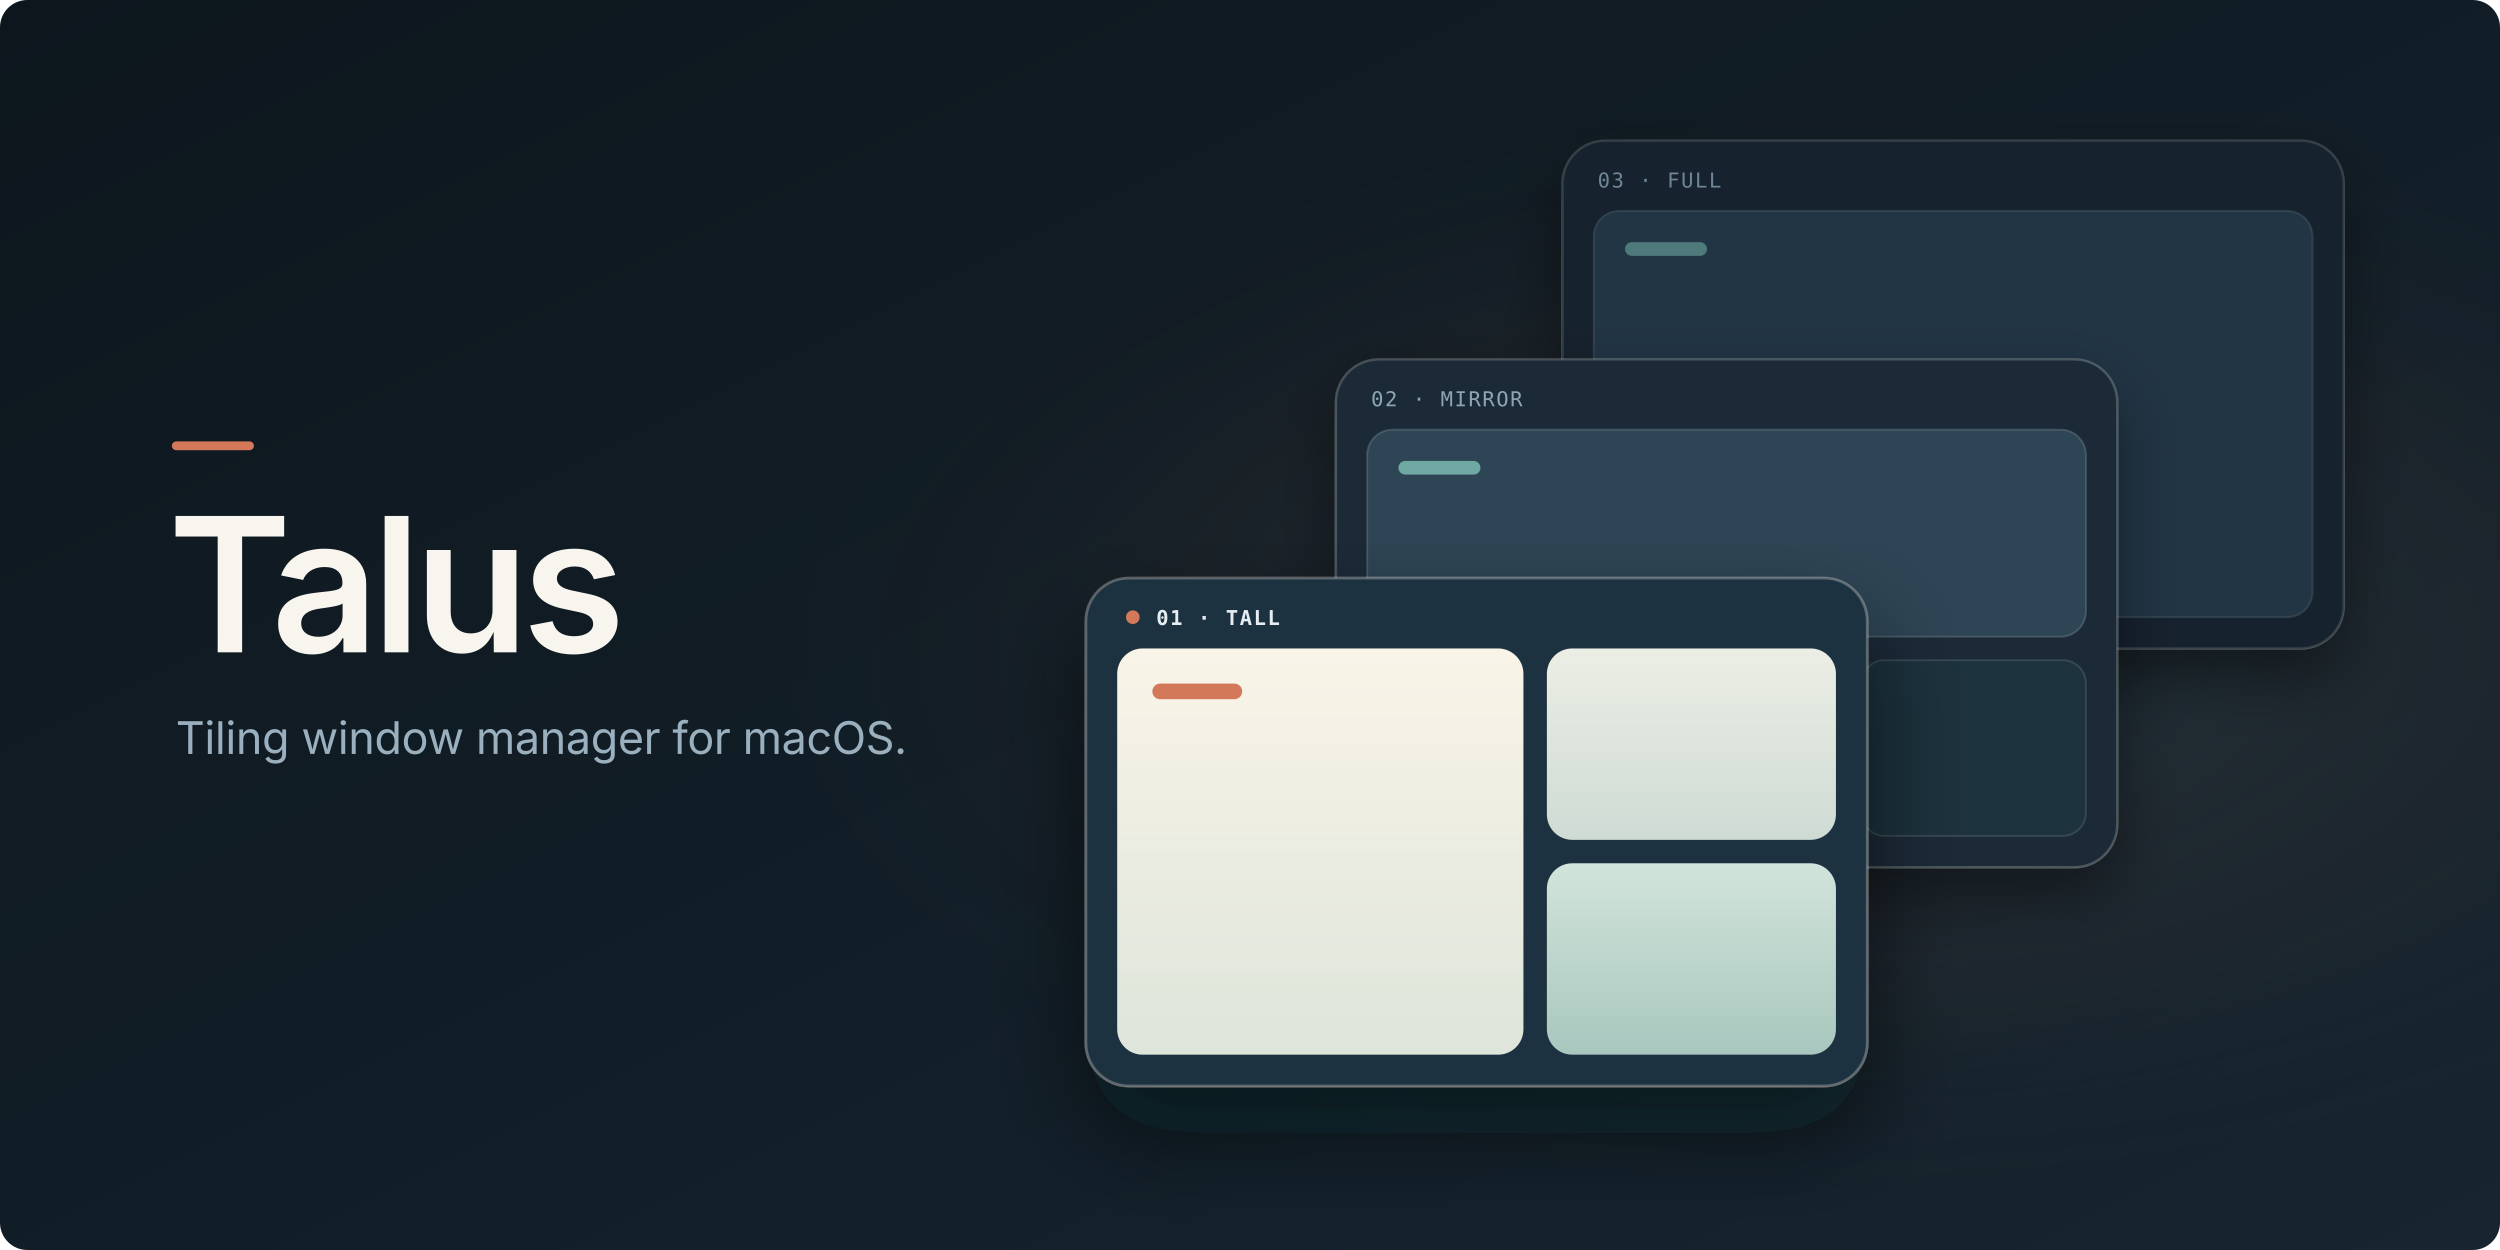
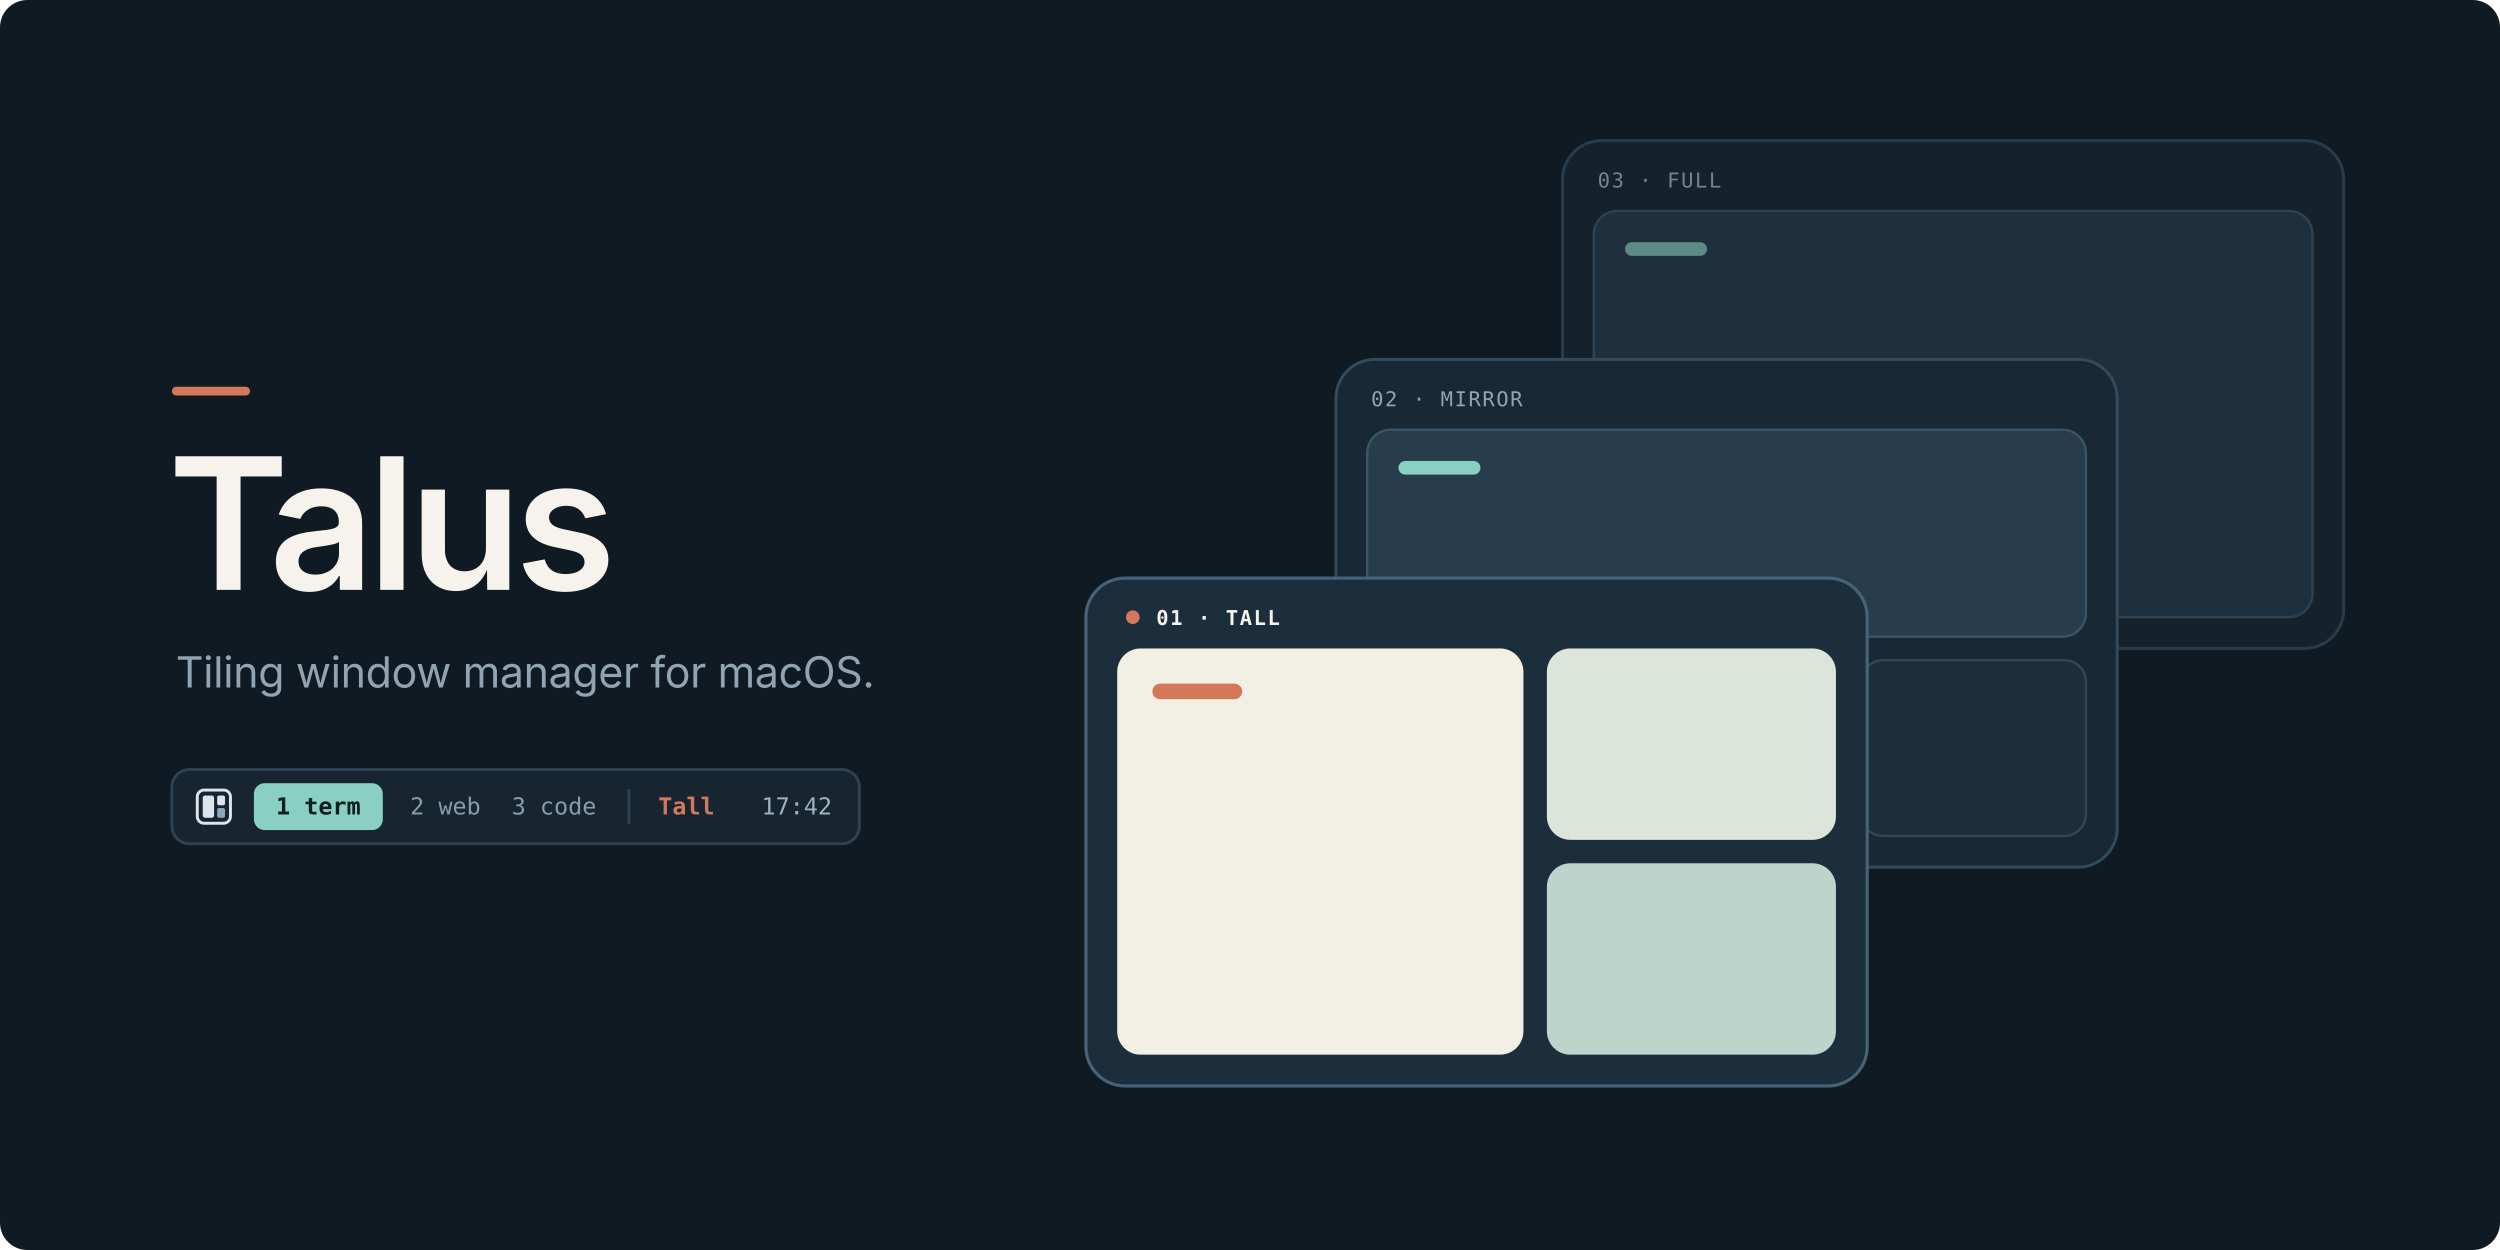
<svg xmlns="http://www.w3.org/2000/svg" viewBox="0 0 1280 640" width="1280" height="640" role="img" aria-label="Talus — Tiling window manager for macOS.">
  <defs>
-     <linearGradient id="bgDark" x1="0%" y1="0%" x2="100%" y2="100%">
-       <stop offset="0%" stop-color="#0D161D" />
-       <stop offset="100%" stop-color="#162530" />
-     </linearGradient>
-     <radialGradient id="glowDark" cx="74%" cy="52%" r="46%">
-       <stop offset="0%" stop-color="#89CFC2" stop-opacity="0.11" />
-       <stop offset="60%" stop-color="#D37859" stop-opacity="0.045" />
-       <stop offset="100%" stop-color="#0D161D" stop-opacity="0" />
-     </radialGradient>
-     <linearGradient id="masterD" x1="0%" y1="0%" x2="0%" y2="100%">
-       <stop offset="0%" stop-color="#F9F4E8" />
-       <stop offset="100%" stop-color="#DEE5DB" />
-     </linearGradient>
-     <linearGradient id="stackTopD" x1="0%" y1="0%" x2="0%" y2="100%">
-       <stop offset="0%" stop-color="#ECEEE5" />
-       <stop offset="100%" stop-color="#CEDBD4" />
-     </linearGradient>
-     <linearGradient id="stackBotD" x1="0%" y1="0%" x2="0%" y2="100%">
-       <stop offset="0%" stop-color="#D2E4DB" />
-       <stop offset="100%" stop-color="#A8C7BE" />
-     </linearGradient>
-     <filter id="cardShadowBackD" x="-16%" y="-16%" width="136%" height="140%">
-       <feDropShadow dx="0" dy="14" stdDeviation="16" flood-color="#04080B" flood-opacity="0.42" />
-     </filter>
-     <filter id="cardShadowFrontD" x="-16%" y="-16%" width="136%" height="142%">
-       <feDropShadow dx="0" dy="24" stdDeviation="24" flood-color="#04080B" flood-opacity="0.58" />
-     </filter>
    <clipPath id="clipDark">
      <rect width="1280" height="640" rx="14" />
    </clipPath>
  </defs>
  <g clip-path="url(#clipDark)">
-     <rect width="1280" height="640" fill="url(#bgDark)" />
-     <rect width="1280" height="640" fill="url(#glowDark)" />
-     <rect x="88" y="226" width="42" height="4.5" rx="2.25" fill="#D37859" />
-     <text x="86" y="334" font-family="-apple-system, BlinkMacSystemFont, 'SF Pro Display', 'Inter', 'Helvetica Neue', sans-serif" font-size="96" font-weight="600" letter-spacing="-3.5" fill="#F7F5EE">Talus</text>
-     <text x="90" y="386" font-family="-apple-system, BlinkMacSystemFont, 'SF Pro Text', 'Inter', 'Helvetica Neue', sans-serif" font-size="23" font-weight="400" letter-spacing="-0.2" fill="#9BB0BE">Tiling window manager for macOS.</text>
-     <g transform="translate(800, 72)" filter="url(#cardShadowBackD)">
-       <rect x="0" y="0" width="400" height="260" rx="22" fill="#16242F" stroke="#F7F5EE" stroke-opacity="0.14" stroke-width="1.2" />
+     <rect width="1280" height="640" fill="#101A22" />
+     <rect x="88" y="198" width="40" height="4.5" rx="2.25" fill="#D37859" />
+     <text x="86" y="302" font-family="-apple-system, BlinkMacSystemFont, 'SF Pro Display', 'Inter', 'Helvetica Neue', sans-serif" font-size="94" font-weight="600" letter-spacing="-3.4" fill="#F5F3EC">Talus</text>
+     <text x="90" y="352" font-family="-apple-system, BlinkMacSystemFont, 'SF Pro Text', 'Inter', 'Helvetica Neue', sans-serif" font-size="22" font-weight="400" letter-spacing="-0.2" fill="#90A4B2">Tiling window manager for macOS.</text>
+     <g transform="translate(88, 394)">
+       <rect x="0" y="0" width="352" height="38" rx="9" fill="#172530" stroke="#2D4252" stroke-width="1.5" />
+       <g transform="translate(13, 10.5)">
+         <rect x="0" y="0" width="17" height="17" rx="3.5" fill="none" stroke="#DCE5EB" stroke-width="1.5" />
+         <rect x="2.8" y="2.8" width="5.8" height="11.4" rx="1.2" fill="#DCE5EB" />
+         <rect x="10.2" y="2.8" width="4" height="5" rx="0.9" fill="#DCE5EB" />
+         <rect x="10.2" y="9.2" width="4" height="5" rx="0.9" fill="#8EA5B4" />
+       </g>
+       <rect x="42" y="7" width="66" height="24" rx="5.5" fill="#89CFC2" />
+       <text x="75" y="23" text-anchor="middle" font-family="'SF Mono', ui-monospace, 'Menlo', monospace" font-size="12" font-weight="600" fill="#10201E">1 term</text>
+       <text x="122" y="23" font-family="'SF Mono', ui-monospace, 'Menlo', monospace" font-size="12" fill="#889DAC">2 web</text>
+       <text x="174" y="23" font-family="'SF Mono', ui-monospace, 'Menlo', monospace" font-size="12" fill="#889DAC">3 code</text>
+       <line x1="234" y1="10" x2="234" y2="28" stroke="#2D4252" stroke-width="1.5" />
+       <text x="249" y="23" font-family="'SF Mono', ui-monospace, 'Menlo', monospace" font-size="12" font-weight="600" fill="#D37859">Tall</text>
+       <text x="338" y="23" text-anchor="end" font-family="'SF Mono', ui-monospace, 'Menlo', monospace" font-size="12" fill="#9EB2BF">17:42</text>
+     </g>
+     <g transform="translate(800, 72)">
+       <rect x="0" y="0" width="400" height="260" rx="20" fill="#15222C" stroke="#293C4B" stroke-width="1.5" />
      <text x="18" y="24" font-family="'SF Mono', ui-monospace, 'Menlo', monospace" font-size="10.5" letter-spacing="0.8" fill="#6F8696">03 · FULL</text>
-       <rect x="16" y="36" width="368" height="208" rx="13" fill="#223544" stroke="#F7F5EE" stroke-opacity="0.10" stroke-width="1" />
-       <rect x="32" y="52" width="42" height="7" rx="3.5" fill="#89CFC2" fill-opacity="0.45" />
+       <rect x="16" y="36" width="368" height="208" rx="12" fill="#1E303D" stroke="#2D4353" stroke-width="1.2" />
+       <rect x="32" y="52" width="42" height="7" rx="3.5" fill="#5D8A85" />
    </g>
-     <g transform="translate(684, 184)" filter="url(#cardShadowBackD)">
-       <rect x="0" y="0" width="400" height="260" rx="22" fill="#1B2C39" stroke="#F7F5EE" stroke-opacity="0.20" stroke-width="1.2" />
+     <g transform="translate(684, 184)">
+       <rect x="0" y="0" width="400" height="260" rx="20" fill="#182834" stroke="#334B5C" stroke-width="1.5" />
      <text x="18" y="24" font-family="'SF Mono', ui-monospace, 'Menlo', monospace" font-size="10.5" letter-spacing="0.8" fill="#8EA5B4">02 · MIRROR</text>
-       <rect x="16" y="36" width="368" height="106" rx="13" fill="#2D4454" stroke="#F7F5EE" stroke-opacity="0.16" stroke-width="1" />
-       <rect x="32" y="52" width="42" height="7" rx="3.5" fill="#89CFC2" fill-opacity="0.72" />
-       <rect x="16" y="154" width="115" height="90" rx="12" fill="#233745" stroke="#F7F5EE" stroke-opacity="0.12" stroke-width="1" />
-       <rect x="143" y="154" width="114" height="90" rx="12" fill="#213442" stroke="#F7F5EE" stroke-opacity="0.12" stroke-width="1" />
-       <rect x="269" y="154" width="115" height="90" rx="12" fill="#1F313E" stroke="#F7F5EE" stroke-opacity="0.12" stroke-width="1" />
+       <rect x="16" y="36" width="368" height="106" rx="12" fill="#273D4C" stroke="#3A5568" stroke-width="1.2" />
+       <rect x="32" y="52" width="42" height="7" rx="3.5" fill="#89CFC2" />
+       <rect x="16" y="154" width="115" height="90" rx="11" fill="#1F3240" stroke="#314859" stroke-width="1.2" />
+       <rect x="143" y="154" width="114" height="90" rx="11" fill="#1F3240" stroke="#314859" stroke-width="1.2" />
+       <rect x="269" y="154" width="115" height="90" rx="11" fill="#1D2F3C" stroke="#314859" stroke-width="1.2" />
    </g>
-     <g transform="translate(556, 296)" filter="url(#cardShadowFrontD)">
-       <rect x="0" y="0" width="400" height="260" rx="22" fill="#1E3140" stroke="#F7F5EE" stroke-opacity="0.28" stroke-width="1.4" />
+     <g transform="translate(556, 296)">
+       <rect x="0" y="0" width="400" height="260" rx="20" fill="#1C2E3C" stroke="#466378" stroke-width="1.6" />
      <circle cx="24" cy="20" r="3.5" fill="#D37859" />
-       <text x="36" y="24" font-family="'SF Mono', ui-monospace, 'Menlo', monospace" font-size="10.5" font-weight="600" letter-spacing="0.8" fill="#E6EEF3">01 · TALL</text>
-       <rect x="16" y="36" width="208" height="208" rx="13" fill="url(#masterD)" />
+       <text x="36" y="24" font-family="'SF Mono', ui-monospace, 'Menlo', monospace" font-size="10.5" font-weight="600" letter-spacing="0.8" fill="#F5F3EC">01 · TALL</text>
+       <rect x="16" y="36" width="208" height="208" rx="12" fill="#F2EFE4" />
      <rect x="34" y="54" width="46" height="8" rx="4" fill="#D37859" />
-       <rect x="236" y="36" width="148" height="98" rx="13" fill="url(#stackTopD)" />
-       <rect x="236" y="146" width="148" height="98" rx="13" fill="url(#stackBotD)" />
+       <rect x="236" y="36" width="148" height="98" rx="12" fill="#DCE4DC" />
+       <rect x="236" y="146" width="148" height="98" rx="12" fill="#BCD5CC" />
    </g>
  </g>
</svg>
